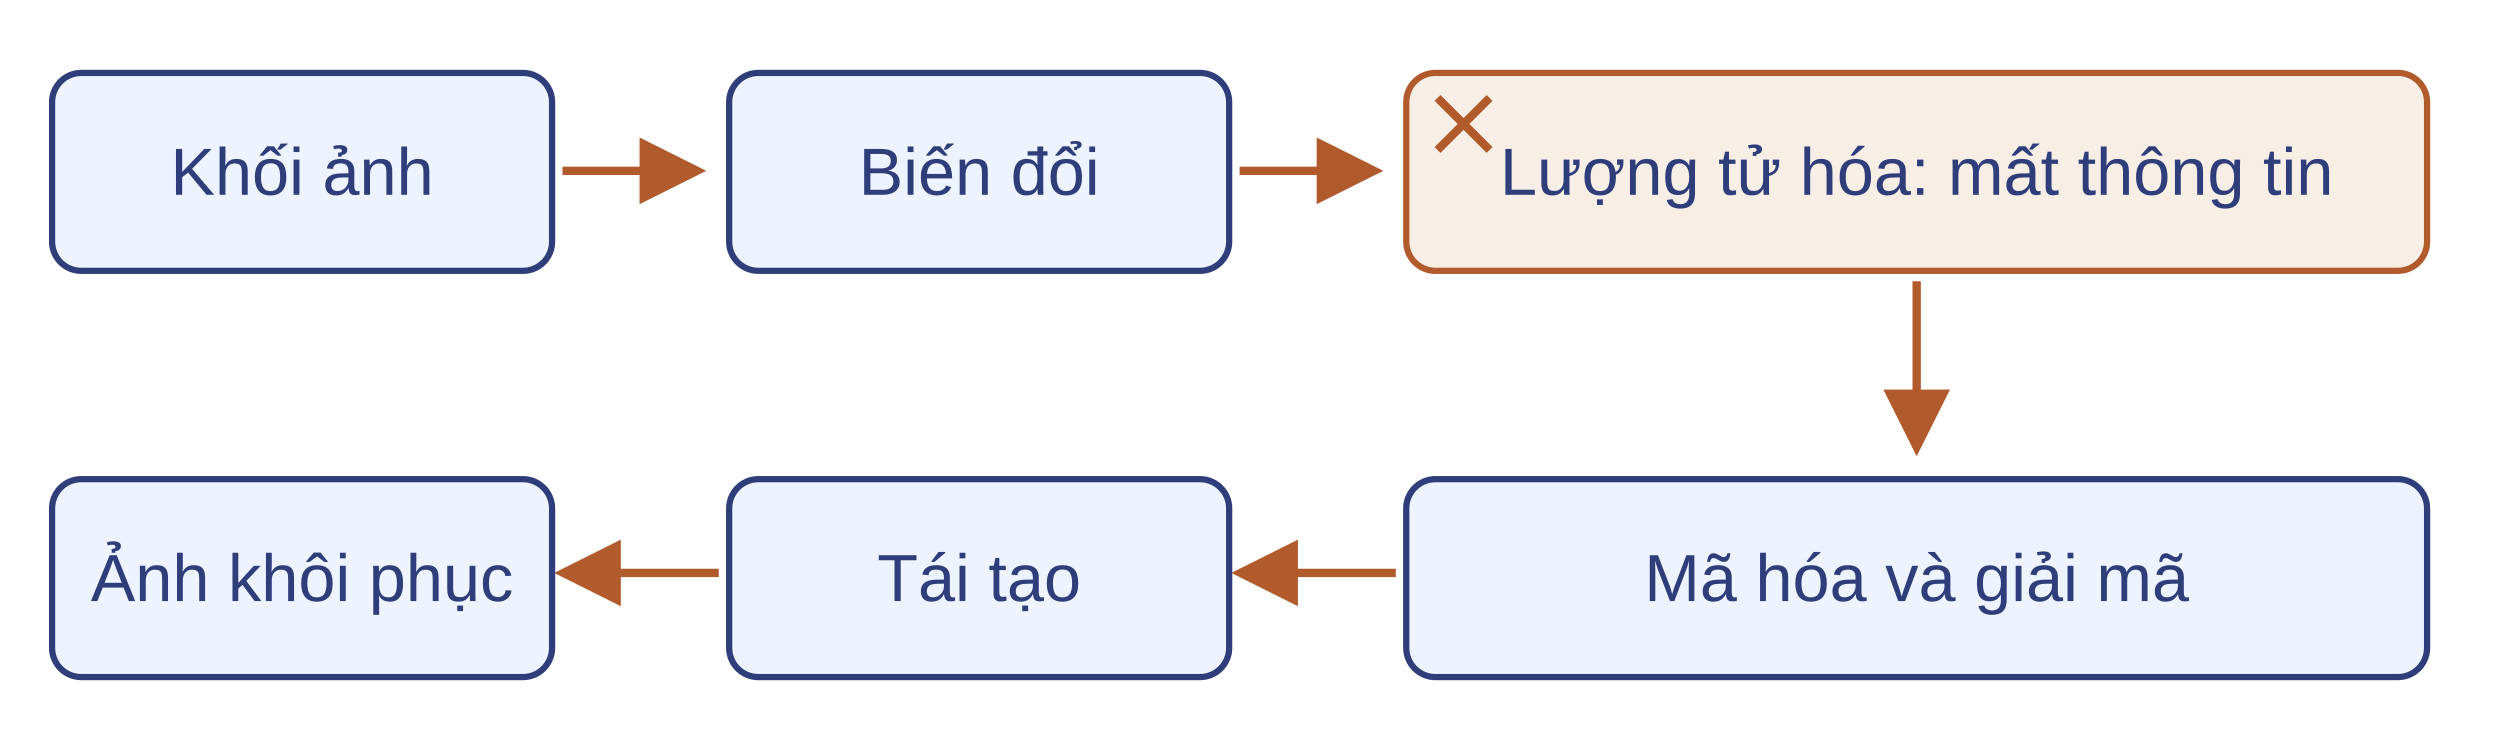
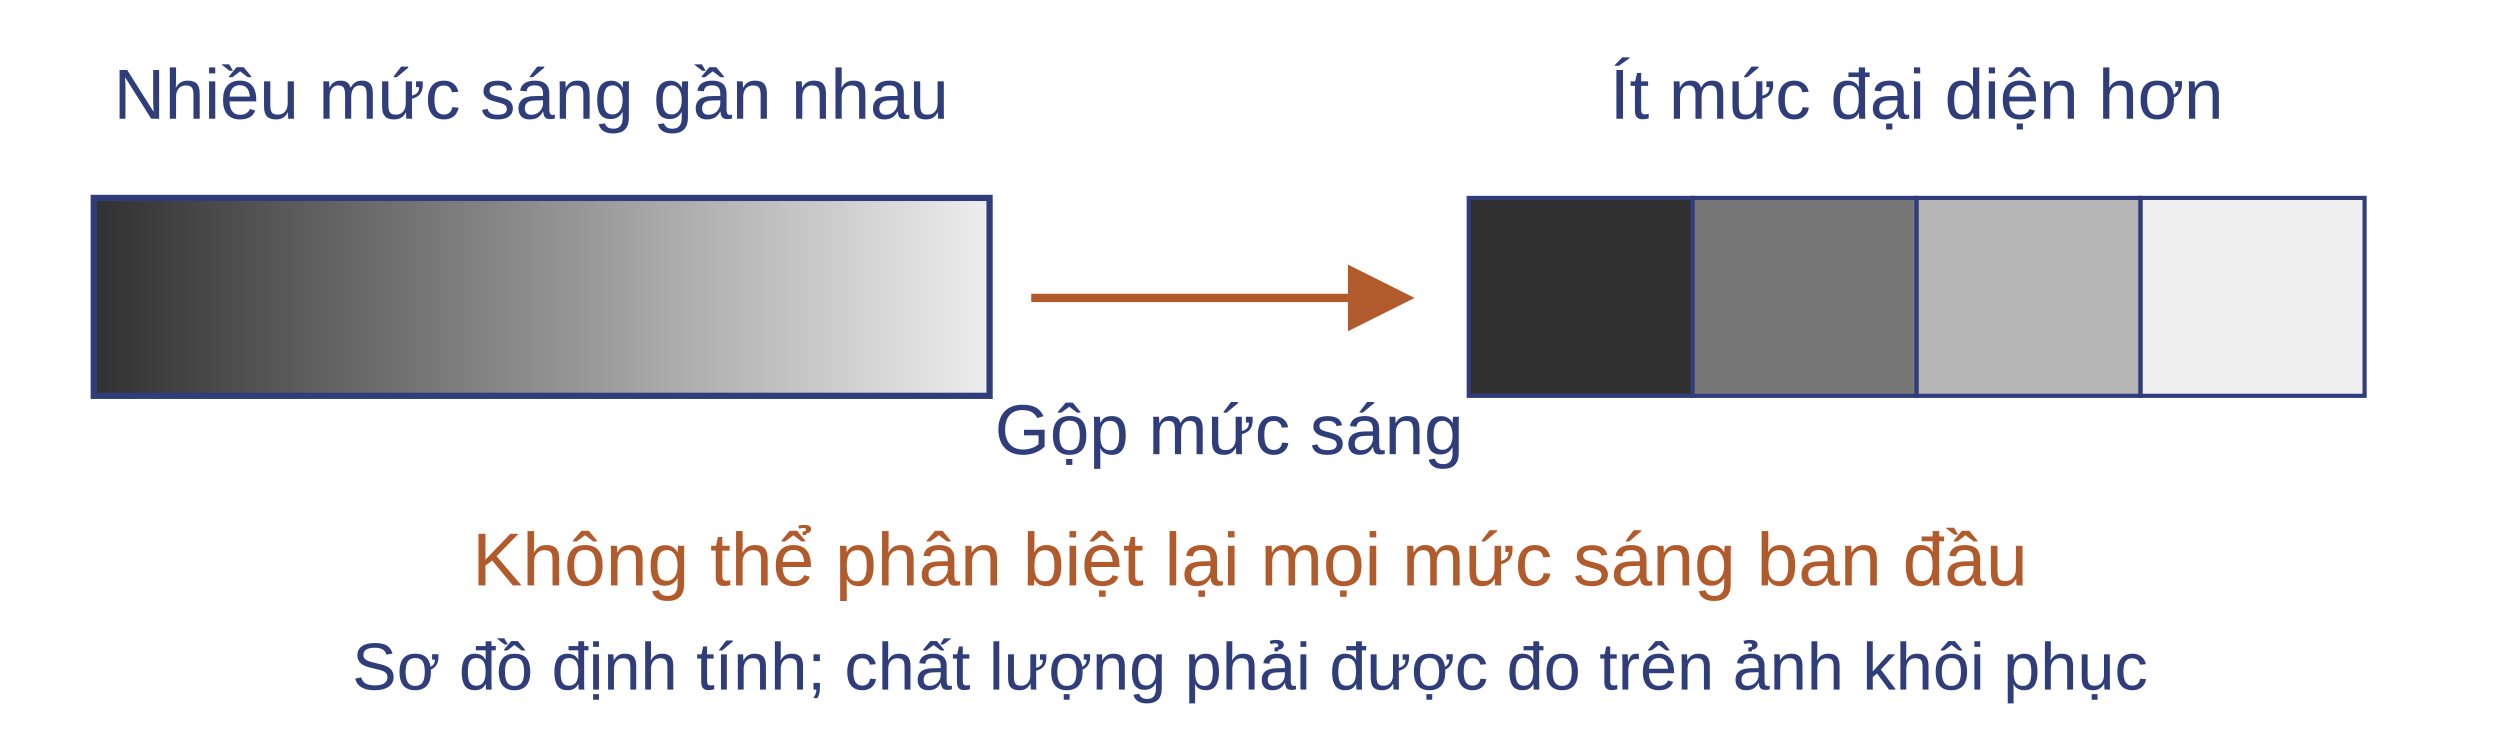
<svg xmlns="http://www.w3.org/2000/svg" width="1200" height="360" viewBox="0 0 1200 360" role="img" aria-labelledby="title desc">
  <defs>
    <marker id="arrow" markerWidth="8" markerHeight="8" refX="7" refY="4" orient="auto">
      <path d="M0 0L8 4L0 8Z" fill="#B15A2B" />
    </marker>
+     <linearGradient id="gray">
+       <stop offset="0" stop-color="#303030" />
+       <stop offset="1" stop-color="#eee" />
+     </linearGradient>
  </defs>
  <g font-family="Arial, sans-serif">
-     <rect x="25" y="35" width="240" height="95" rx="14" fill="#edf4ff" stroke="#2F3E7A" stroke-width="3" />
-     <text x="145" y="93.5" font-size="32" fill="#2F3E7A" text-anchor="middle">Khối ảnh</text>
-     <path d="M270 82 L335 82" fill="none" stroke="#B15A2B" stroke-width="4" marker-end="url(#arrow)" />
-     <rect x="350" y="35" width="240" height="95" rx="14" fill="#edf4ff" stroke="#2F3E7A" stroke-width="3" />
-     <text x="470" y="93.5" font-size="32" fill="#2F3E7A" text-anchor="middle">Biến đổi</text>
-     <path d="M595 82 L660 82" fill="none" stroke="#B15A2B" stroke-width="4" marker-end="url(#arrow)" />
-     <rect x="675" y="35" width="490" height="95" rx="14" fill="#F7EFE6" stroke="#B15A2B" stroke-width="3" />
-     <text x="920" y="93.5" font-size="32" fill="#2F3E7A" text-anchor="middle">Lượng tử hóa: mất thông tin</text>
-     <path d="M920 135 L920 215" fill="none" stroke="#B15A2B" stroke-width="4" marker-end="url(#arrow)" />
-     <rect x="675" y="230" width="490" height="95" rx="14" fill="#edf4ff" stroke="#2F3E7A" stroke-width="3" />
-     <text x="920" y="288.5" font-size="32" fill="#2F3E7A" text-anchor="middle">Mã hóa và giải mã</text>
-     <path d="M670 275 L595 275" fill="none" stroke="#B15A2B" stroke-width="4" marker-end="url(#arrow)" />
-     <rect x="350" y="230" width="240" height="95" rx="14" fill="#edf4ff" stroke="#2F3E7A" stroke-width="3" />
-     <text x="470" y="288.5" font-size="32" fill="#2F3E7A" text-anchor="middle">Tái tạo</text>
-     <path d="M345 275 L270 275" fill="none" stroke="#B15A2B" stroke-width="4" marker-end="url(#arrow)" />
-     <rect x="25" y="230" width="240" height="95" rx="14" fill="#edf4ff" stroke="#2F3E7A" stroke-width="3" />
-     <text x="145" y="288.5" font-size="32" fill="#2F3E7A" text-anchor="middle">Ảnh khôi phục</text>
-     <path d="M690 47L715 72M715 47L690 72" stroke="#B15A2B" stroke-width="4" />
+     <text x="255" y="57" font-size="34" fill="#2F3E7A" text-anchor="middle">Nhiều mức sáng gần nhau</text>
+     <text x="920" y="57" font-size="34" fill="#2F3E7A" text-anchor="middle">Ít mức đại diện hơn</text>
+     <rect x="45" y="95" width="430" height="95" fill="url(#gray)" stroke="#2F3E7A" stroke-width="3" />
+     <path d="M495 143L675 143" fill="none" stroke="#B15A2B" stroke-width="4" marker-end="url(#arrow)" />
+     <rect x="705" y="95" width="107.5" height="95" fill="#303030" stroke="#2F3E7A" stroke-width="2" />
+     <rect x="812.5" y="95" width="107.5" height="95" fill="#777777" stroke="#2F3E7A" stroke-width="2" />
+     <rect x="920" y="95" width="107.5" height="95" fill="#b5b5b5" stroke="#2F3E7A" stroke-width="2" />
+     <rect x="1027.5" y="95" width="107.5" height="95" fill="#eeeeee" stroke="#2F3E7A" stroke-width="2" />
+     <text x="590" y="218" font-size="34" fill="#2F3E7A" text-anchor="middle">Gộp mức sáng</text>
+     <text x="600" y="281" font-size="36" fill="#B15A2B" text-anchor="middle">Không thể phân biệt lại mọi mức sáng ban đầu</text>
+     <text x="600" y="331" font-size="32" fill="#2F3E7A" text-anchor="middle">Sơ đồ định tính; chất lượng phải được đo trên ảnh khôi phục</text>
  </g>
</svg>
